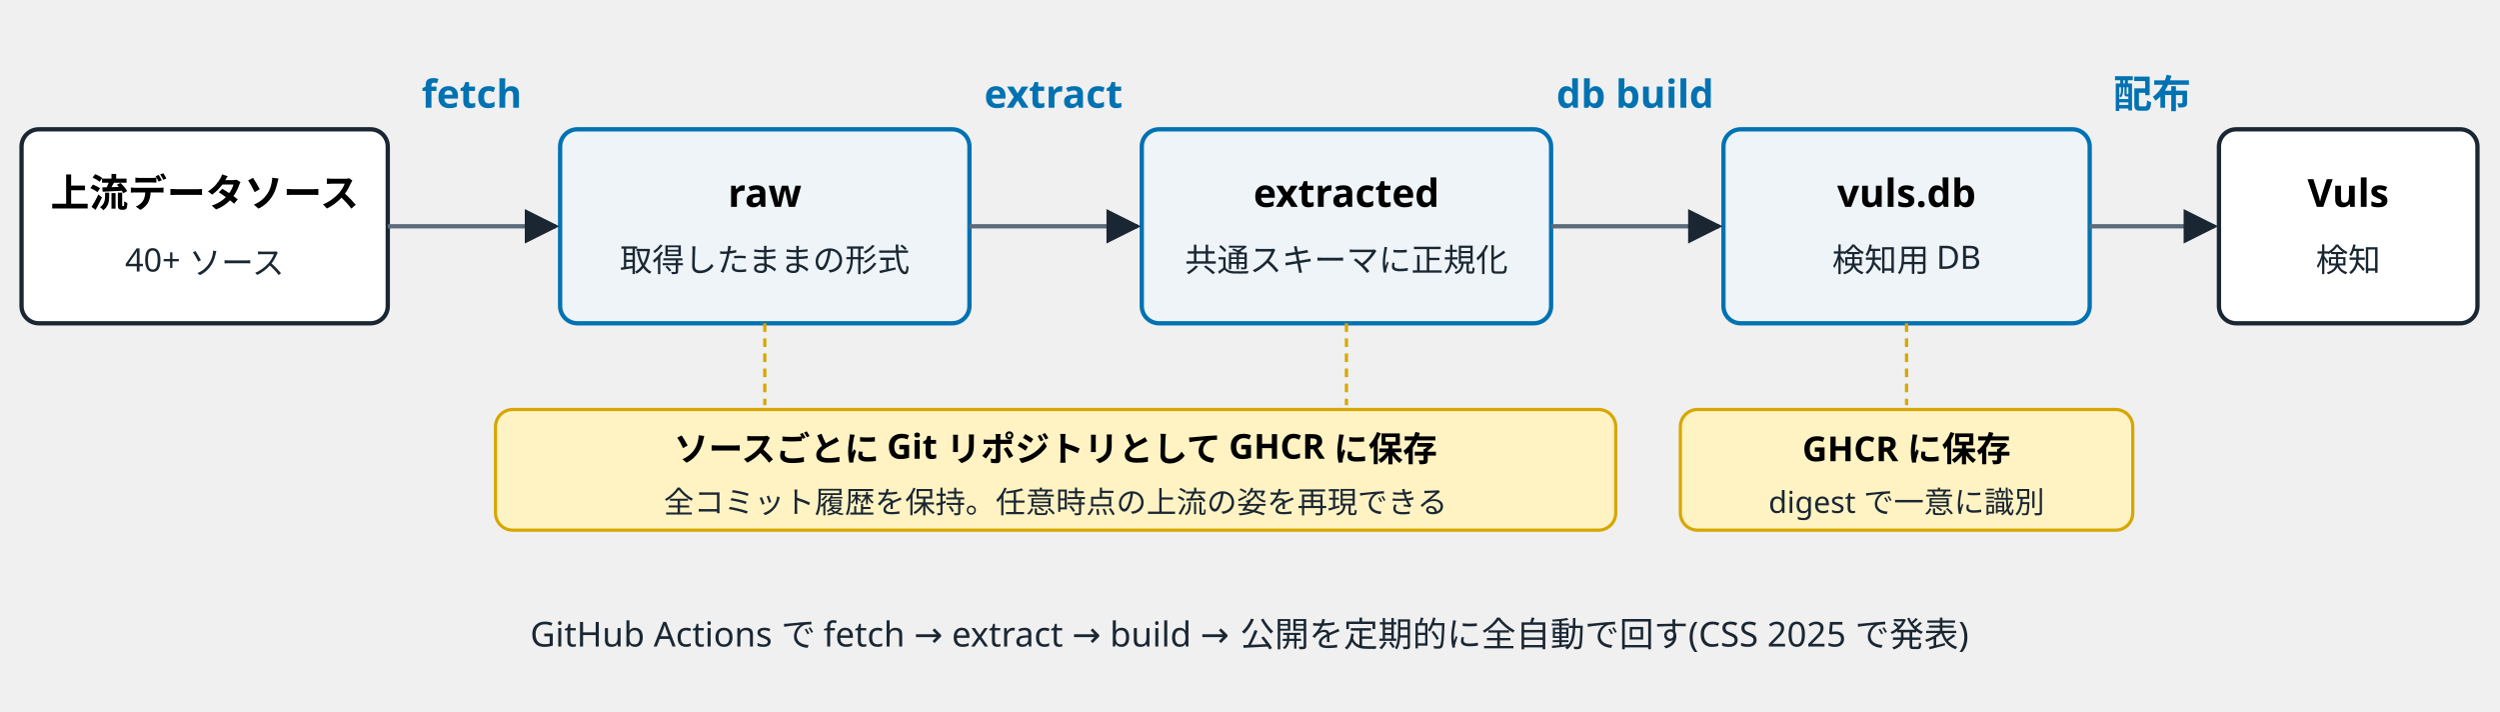
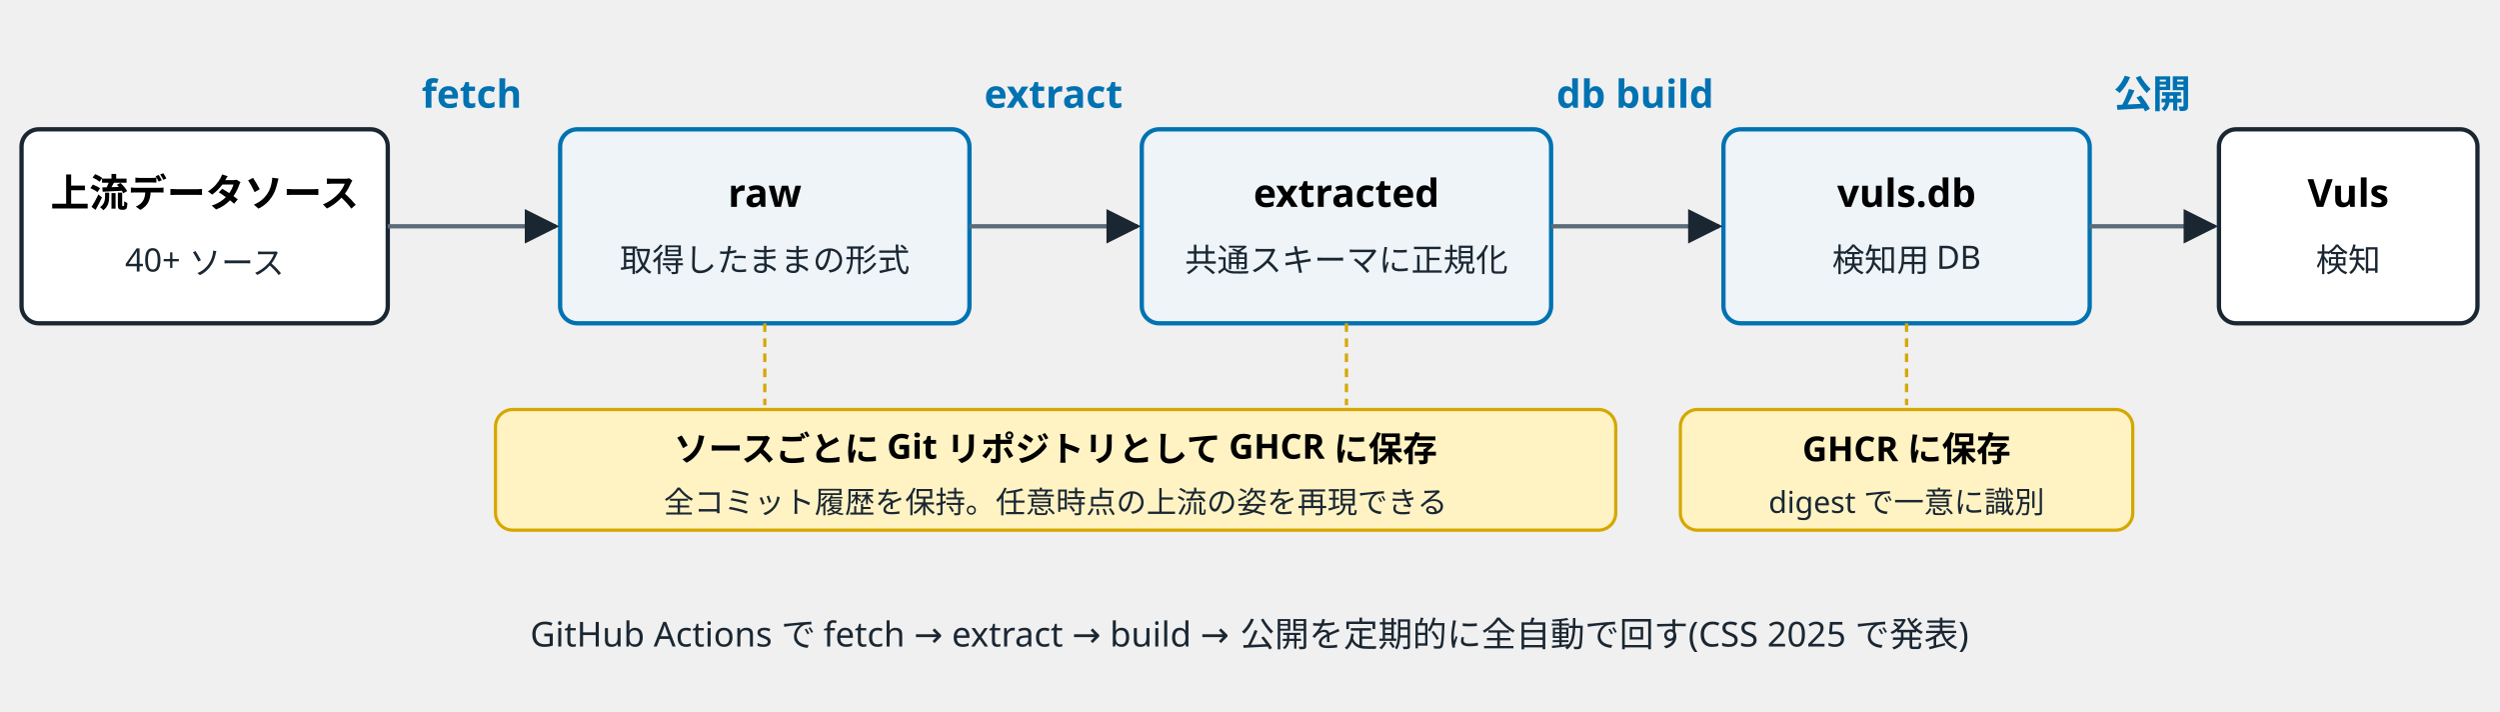
<svg xmlns="http://www.w3.org/2000/svg" viewBox="0 0 1160 330" font-family="Noto Sans JP, sans-serif" font-size="18">
  <defs>
    <marker id="arr" viewBox="0 0 10 10" refX="9" refY="5" markerWidth="8" markerHeight="8" orient="auto-start-reverse">
      <path d="M0,0 L10,5 L0,10 z" fill="#1a2733" />
    </marker>
  </defs>
  <rect x="10" y="60" width="170" height="90" rx="8" fill="#fff" stroke="#1a2733" stroke-width="2" />
  <text x="95" y="96" text-anchor="middle" font-weight="700">上流データソース</text>
  <text x="95" y="126" text-anchor="middle" fill="#1a2733" font-size="15">40+ ソース</text>
  <rect x="260" y="60" width="190" height="90" rx="8" fill="#eef4f8" stroke="#0072b2" stroke-width="2" />
  <text x="355" y="96" text-anchor="middle" font-weight="700">raw</text>
  <text x="355" y="126" text-anchor="middle" fill="#1a2733" font-size="15">取得したままの形式</text>
  <rect x="530" y="60" width="190" height="90" rx="8" fill="#eef4f8" stroke="#0072b2" stroke-width="2" />
  <text x="625" y="96" text-anchor="middle" font-weight="700">extracted</text>
  <text x="625" y="126" text-anchor="middle" fill="#1a2733" font-size="15">共通スキーマに正規化</text>
  <rect x="800" y="60" width="170" height="90" rx="8" fill="#eef4f8" stroke="#0072b2" stroke-width="2" />
  <text x="885" y="96" text-anchor="middle" font-weight="700">vuls.db</text>
  <text x="885" y="126" text-anchor="middle" fill="#1a2733" font-size="15">検知用 DB</text>
  <rect x="1030" y="60" width="120" height="90" rx="8" fill="#fff" stroke="#1a2733" stroke-width="2" />
  <text x="1090" y="96" text-anchor="middle" font-weight="700">Vuls</text>
  <text x="1090" y="126" text-anchor="middle" fill="#1a2733" font-size="15">検知</text>
  <line x1="180" y1="105" x2="258" y2="105" stroke="#5b6b7a" stroke-width="2" marker-end="url(#arr)" />
  <text x="219" y="50" text-anchor="middle" fill="#0072b2" font-weight="700">fetch</text>
  <line x1="450" y1="105" x2="528" y2="105" stroke="#5b6b7a" stroke-width="2" marker-end="url(#arr)" />
  <text x="489" y="50" text-anchor="middle" fill="#0072b2" font-weight="700">extract</text>
  <line x1="720" y1="105" x2="798" y2="105" stroke="#5b6b7a" stroke-width="2" marker-end="url(#arr)" />
  <text x="759" y="50" text-anchor="middle" fill="#0072b2" font-weight="700">db build</text>
  <line x1="970" y1="105" x2="1028" y2="105" stroke="#5b6b7a" stroke-width="2" marker-end="url(#arr)" />
-   <text x="999" y="50" text-anchor="middle" fill="#0072b2" font-weight="700">配布</text>
+   <text x="999" y="50" text-anchor="middle" fill="#0072b2" font-weight="700">公開</text>
  <rect x="230" y="190" width="520" height="56" rx="8" fill="#fff3c4" stroke="#d6a700" stroke-width="1.5" />
  <text x="490" y="214" text-anchor="middle" font-weight="700" font-size="16">ソースごとに Git リポジトリとして GHCR に保存</text>
  <text x="490" y="238" text-anchor="middle" fill="#1a2733" font-size="14">全コミット履歴を保持。任意時点の上流の姿を再現できる</text>
  <rect x="780" y="190" width="210" height="56" rx="8" fill="#fff3c4" stroke="#d6a700" stroke-width="1.5" />
  <text x="885" y="214" text-anchor="middle" font-weight="700" font-size="16">GHCR に保存</text>
  <text x="885" y="238" text-anchor="middle" fill="#1a2733" font-size="14">digest で一意に識別</text>
  <line x1="355" y1="150" x2="355" y2="188" stroke="#d6a700" stroke-width="1.5" stroke-dasharray="4 3" />
  <line x1="625" y1="150" x2="625" y2="188" stroke="#d6a700" stroke-width="1.5" stroke-dasharray="4 3" />
  <line x1="885" y1="150" x2="885" y2="188" stroke="#d6a700" stroke-width="1.5" stroke-dasharray="4 3" />
  <text x="580" y="300" text-anchor="middle" fill="#1a2733" font-size="16">GitHub Actions で fetch → extract → build → 公開を定期的に全自動で回す(CSS 2025 で発表)</text>
</svg>
